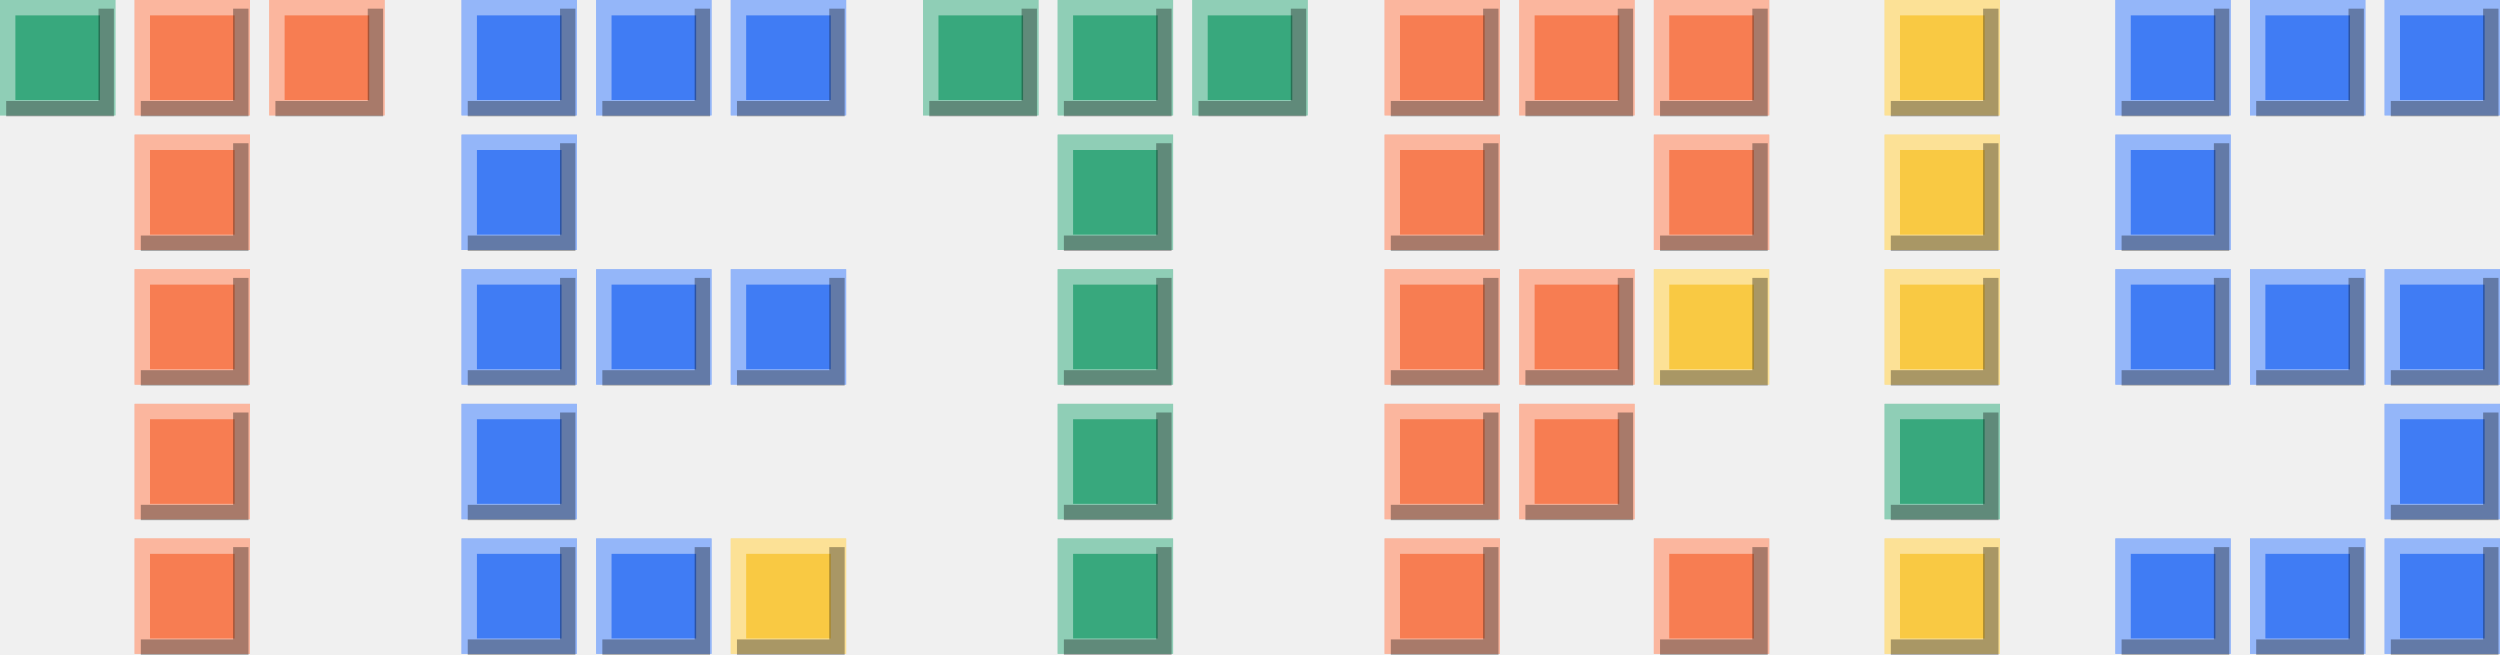
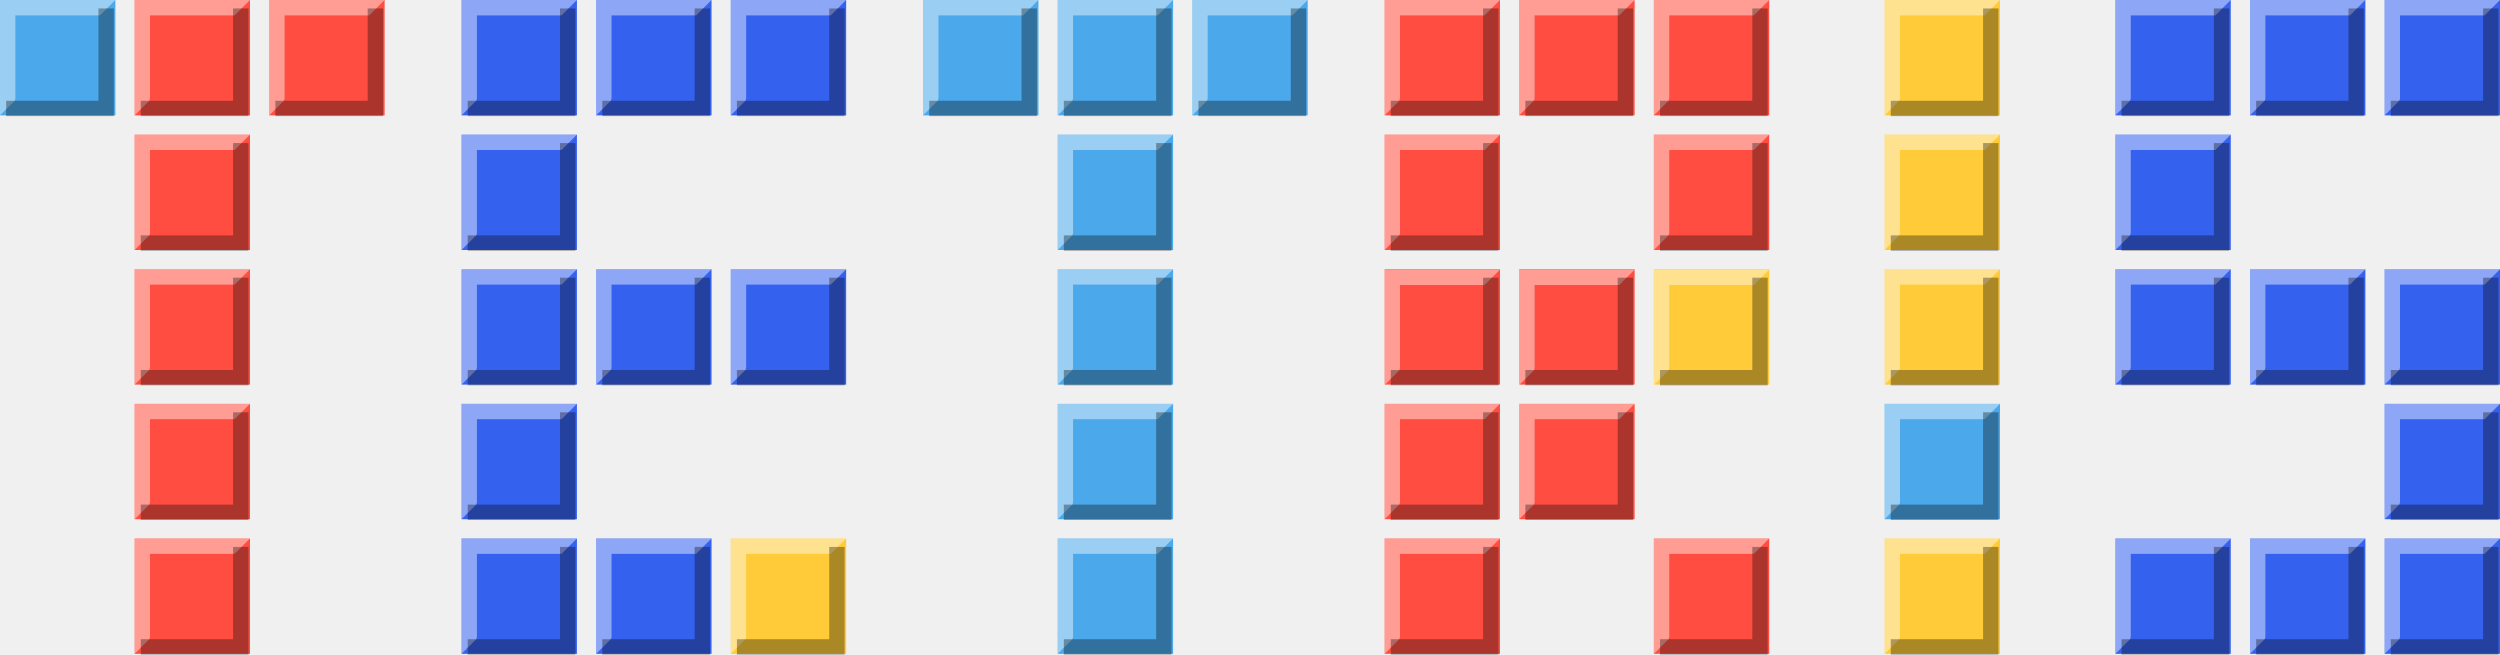
- <svg xmlns="http://www.w3.org/2000/svg" id="레이어_13" data-name="레이어 13" viewBox="0 0 650 170.24">
-   <defs>
-     <style>
- .cls-1{fill:#f77d52;}
- .cls-2{fill:#38a87d;}
- .cls-3{fill:#407cf4;}
- .cls-4{fill:#f9c943;}
- .cls-5{opacity:0.44;}
- .cls-6{fill:#fff;}
- .cls-7{opacity:0.75;}
- .cls-8{fill:none;stroke:#000;stroke-miterlimit:10;stroke-width:4px;}
+ <svg xmlns="http://www.w3.org/2000/svg" version="1.1" id="레이어_13" x="0px" y="0px" viewBox="0 0 650 170.2" style="enable-background:new 0 0 650 170.2;" xml:space="preserve">
+   <style type="text/css">
+ 	.st0{fill:#FF4E41;}
+ 	.st1{fill:#4BA8EA;}
+ 	.st2{fill:#FFCB39;}
+ 	.st3{fill:#3561EF;}
+ 	.st4{opacity:0.44;}
+ 	.st5{fill:#FFFFFF;}
+ 	.st6{opacity:0.75;}
+ 	.st7{fill:none;stroke:#000000;stroke-width:4;stroke-miterlimit:10;}
</style>
-   </defs>
-   <rect class="cls-1" x="35" width="30" height="30" />
-   <rect class="cls-2" width="30" height="30" />
-   <rect class="cls-1" x="70" width="30" height="30" />
-   <rect class="cls-1" x="35" y="35" width="30" height="30" />
-   <rect class="cls-1" x="35" y="70" width="30" height="30" />
-   <rect class="cls-1" x="35" y="105" width="30" height="30" />
-   <rect class="cls-1" x="35" y="140" width="30" height="30" />
-   <rect class="cls-3" x="155" width="30" height="30" />
-   <rect class="cls-3" x="120" width="30" height="30" />
-   <rect class="cls-3" x="190" width="30" height="30" />
-   <rect class="cls-3" x="155" y="70" width="30" height="30" />
-   <rect class="cls-3" x="190" y="70" width="30" height="30" />
-   <rect class="cls-3" x="155" y="140" width="30" height="30" />
-   <rect class="cls-4" x="190" y="140" width="30" height="30" />
-   <rect class="cls-3" x="120" y="35" width="30" height="30" />
-   <rect class="cls-3" x="120" y="70" width="30" height="30" />
-   <rect class="cls-3" x="120" y="105" width="30" height="30" />
-   <rect class="cls-3" x="120" y="140" width="30" height="30" />
-   <rect class="cls-2" x="275" width="30" height="30" />
-   <rect class="cls-2" x="240" width="30" height="30" />
-   <rect class="cls-2" x="310" width="30" height="30" />
-   <rect class="cls-2" x="275" y="35" width="30" height="30" />
-   <rect class="cls-2" x="275" y="70" width="30" height="30" />
-   <rect class="cls-2" x="275" y="105" width="30" height="30" />
-   <rect class="cls-2" x="275" y="140" width="30" height="30" />
-   <rect class="cls-1" x="395" width="30" height="30" />
-   <rect class="cls-1" x="360" width="30" height="30" />
-   <rect class="cls-1" x="430" width="30" height="30" />
-   <rect class="cls-1" x="430" y="35" width="30" height="30" />
-   <rect class="cls-1" x="395" y="70" width="30" height="30" />
-   <rect class="cls-4" x="430" y="70" width="30" height="30" />
-   <rect class="cls-1" x="395" y="105" width="30" height="30" />
-   <rect class="cls-1" x="430" y="140" width="30" height="30" />
-   <rect class="cls-1" x="360" y="35" width="30" height="30" />
-   <rect class="cls-1" x="360" y="70" width="30" height="30" />
-   <rect class="cls-1" x="360" y="105" width="30" height="30" />
-   <rect class="cls-1" x="360" y="140" width="30" height="30" />
-   <rect class="cls-4" x="490" width="30" height="30" />
-   <rect class="cls-4" x="490" y="35" width="30" height="30" />
-   <rect class="cls-4" x="490" y="70" width="30" height="30" />
-   <rect class="cls-2" x="490" y="105" width="30" height="30" />
-   <rect class="cls-4" x="490" y="140" width="30" height="30" />
-   <rect class="cls-3" x="585" width="30" height="30" />
-   <rect class="cls-3" x="550" width="30" height="30" />
-   <rect class="cls-3" x="620" width="30" height="30" />
-   <rect class="cls-3" x="585" y="70" width="30" height="30" />
-   <rect class="cls-3" x="620" y="70" width="30" height="30" />
-   <rect class="cls-3" x="585" y="140" width="30" height="30" />
-   <rect class="cls-3" x="620" y="140" width="30" height="30" />
-   <rect class="cls-3" x="550" y="35" width="30" height="30" />
-   <rect class="cls-3" x="550" y="70" width="30" height="30" />
-   <rect class="cls-3" x="620" y="105" width="30" height="30" />
-   <rect class="cls-3" x="550" y="140" width="30" height="30" />
-   <g class="cls-5">
-     <path class="cls-6" d="M74,21V43H52V21H74m4-4H48V47H78V17Z" transform="translate(-13 -17)" />
-   </g>
-   <g class="cls-5">
-     <path class="cls-6" d="M39,21V43H17V21H39m4-4H13V47H43V17Z" transform="translate(-13 -17)" />
-   </g>
-   <g class="cls-5">
-     <path class="cls-6" d="M109,21V43H87V21h22m4-4H83V47h30V17Z" transform="translate(-13 -17)" />
-   </g>
-   <g class="cls-5">
-     <path class="cls-6" d="M74,56V78H52V56H74m4-4H48V82H78V52Z" transform="translate(-13 -17)" />
-   </g>
-   <g class="cls-5">
-     <path class="cls-6" d="M74,91v22H52V91H74m4-4H48v30H78V87Z" transform="translate(-13 -17)" />
-   </g>
-   <g class="cls-5">
-     <path class="cls-6" d="M74,126v22H52V126H74m4-4H48v30H78V122Z" transform="translate(-13 -17)" />
-   </g>
-   <g class="cls-5">
-     <path class="cls-6" d="M74,161v22H52V161H74m4-4H48v30H78V157Z" transform="translate(-13 -17)" />
-   </g>
-   <g class="cls-5">
-     <path class="cls-6" d="M194,21V43H172V21h22m4-4H168V47h30V17Z" transform="translate(-13 -17)" />
-   </g>
-   <g class="cls-5">
-     <path class="cls-6" d="M159,21V43H137V21h22m4-4H133V47h30V17Z" transform="translate(-13 -17)" />
-   </g>
-   <g class="cls-5">
-     <path class="cls-6" d="M229,21V43H207V21h22m4-4H203V47h30V17Z" transform="translate(-13 -17)" />
-   </g>
-   <g class="cls-5">
-     <path class="cls-6" d="M194,91v22H172V91h22m4-4H168v30h30V87Z" transform="translate(-13 -17)" />
-   </g>
-   <g class="cls-5">
-     <path class="cls-6" d="M229,91v22H207V91h22m4-4H203v30h30V87Z" transform="translate(-13 -17)" />
-   </g>
-   <g class="cls-5">
-     <path class="cls-6" d="M194,161v22H172V161h22m4-4H168v30h30V157Z" transform="translate(-13 -17)" />
-   </g>
-   <g class="cls-5">
-     <path class="cls-6" d="M229,161v22H207V161h22m4-4H203v30h30V157Z" transform="translate(-13 -17)" />
-   </g>
-   <g class="cls-5">
-     <path class="cls-6" d="M159,56V78H137V56h22m4-4H133V82h30V52Z" transform="translate(-13 -17)" />
-   </g>
-   <g class="cls-5">
-     <path class="cls-6" d="M159,91v22H137V91h22m4-4H133v30h30V87Z" transform="translate(-13 -17)" />
-   </g>
-   <g class="cls-5">
-     <path class="cls-6" d="M159,126v22H137V126h22m4-4H133v30h30V122Z" transform="translate(-13 -17)" />
-   </g>
-   <g class="cls-5">
-     <path class="cls-6" d="M159,161v22H137V161h22m4-4H133v30h30V157Z" transform="translate(-13 -17)" />
-   </g>
-   <g class="cls-5">
-     <path class="cls-6" d="M314,21V43H292V21h22m4-4H288V47h30V17Z" transform="translate(-13 -17)" />
-   </g>
-   <g class="cls-5">
-     <path class="cls-6" d="M279,21V43H257V21h22m4-4H253V47h30V17Z" transform="translate(-13 -17)" />
-   </g>
-   <g class="cls-5">
-     <path class="cls-6" d="M349,21V43H327V21h22m4-4H323V47h30V17Z" transform="translate(-13 -17)" />
-   </g>
-   <g class="cls-5">
-     <path class="cls-6" d="M314,56V78H292V56h22m4-4H288V82h30V52Z" transform="translate(-13 -17)" />
-   </g>
-   <g class="cls-5">
-     <path class="cls-6" d="M314,91v22H292V91h22m4-4H288v30h30V87Z" transform="translate(-13 -17)" />
-   </g>
-   <g class="cls-5">
-     <path class="cls-6" d="M314,126v22H292V126h22m4-4H288v30h30V122Z" transform="translate(-13 -17)" />
-   </g>
-   <g class="cls-5">
-     <path class="cls-6" d="M314,161v22H292V161h22m4-4H288v30h30V157Z" transform="translate(-13 -17)" />
-   </g>
-   <g class="cls-5">
-     <path class="cls-6" d="M434,21V43H412V21h22m4-4H408V47h30V17Z" transform="translate(-13 -17)" />
-   </g>
-   <g class="cls-5">
-     <path class="cls-6" d="M399,21V43H377V21h22m4-4H373V47h30V17Z" transform="translate(-13 -17)" />
-   </g>
-   <g class="cls-5">
-     <path class="cls-6" d="M469,21V43H447V21h22m4-4H443V47h30V17Z" transform="translate(-13 -17)" />
-   </g>
-   <g class="cls-5">
-     <path class="cls-6" d="M469,56V78H447V56h22m4-4H443V82h30V52Z" transform="translate(-13 -17)" />
-   </g>
-   <g class="cls-5">
-     <path class="cls-6" d="M434,91v22H412V91h22m4-4H408v30h30V87Z" transform="translate(-13 -17)" />
-   </g>
-   <g class="cls-5">
-     <path class="cls-6" d="M469,91v22H447V91h22m4-4H443v30h30V87Z" transform="translate(-13 -17)" />
-   </g>
-   <g class="cls-5">
-     <path class="cls-6" d="M434,126v22H412V126h22m4-4H408v30h30V122Z" transform="translate(-13 -17)" />
-   </g>
-   <g class="cls-5">
-     <path class="cls-6" d="M469,161v22H447V161h22m4-4H443v30h30V157Z" transform="translate(-13 -17)" />
-   </g>
-   <g class="cls-5">
-     <path class="cls-6" d="M399,56V78H377V56h22m4-4H373V82h30V52Z" transform="translate(-13 -17)" />
-   </g>
-   <g class="cls-5">
-     <path class="cls-6" d="M399,91v22H377V91h22m4-4H373v30h30V87Z" transform="translate(-13 -17)" />
-   </g>
-   <g class="cls-5">
-     <path class="cls-6" d="M399,126v22H377V126h22m4-4H373v30h30V122Z" transform="translate(-13 -17)" />
-   </g>
-   <g class="cls-5">
-     <path class="cls-6" d="M399,161v22H377V161h22m4-4H373v30h30V157Z" transform="translate(-13 -17)" />
-   </g>
-   <g class="cls-5">
-     <path class="cls-6" d="M529,21V43H507V21h22m4-4H503V47h30V17Z" transform="translate(-13 -17)" />
-   </g>
-   <g class="cls-5">
-     <path class="cls-6" d="M529,56V78H507V56h22m4-4H503V82h30V52Z" transform="translate(-13 -17)" />
-   </g>
-   <g class="cls-5">
-     <path class="cls-6" d="M529,91v22H507V91h22m4-4H503v30h30V87Z" transform="translate(-13 -17)" />
-   </g>
-   <g class="cls-5">
-     <path class="cls-6" d="M529,126v22H507V126h22m4-4H503v30h30V122Z" transform="translate(-13 -17)" />
-   </g>
-   <g class="cls-5">
-     <path class="cls-6" d="M529,161v22H507V161h22m4-4H503v30h30V157Z" transform="translate(-13 -17)" />
-   </g>
-   <g class="cls-5">
-     <path class="cls-6" d="M624,21V43H602V21h22m4-4H598V47h30V17Z" transform="translate(-13 -17)" />
-   </g>
-   <g class="cls-5">
-     <path class="cls-6" d="M589,21V43H567V21h22m4-4H563V47h30V17Z" transform="translate(-13 -17)" />
-   </g>
-   <g class="cls-5">
-     <path class="cls-6" d="M659,21V43H637V21h22m4-4H633V47h30V17Z" transform="translate(-13 -17)" />
-   </g>
-   <g class="cls-5">
-     <path class="cls-6" d="M624,91v22H602V91h22m4-4H598v30h30V87Z" transform="translate(-13 -17)" />
-   </g>
-   <g class="cls-5">
-     <path class="cls-6" d="M659,91v22H637V91h22m4-4H633v30h30V87Z" transform="translate(-13 -17)" />
-   </g>
-   <g class="cls-5">
-     <path class="cls-6" d="M624,161v22H602V161h22m4-4H598v30h30V157Z" transform="translate(-13 -17)" />
-   </g>
-   <g class="cls-5">
-     <path class="cls-6" d="M659,161v22H637V161h22m4-4H633v30h30V157Z" transform="translate(-13 -17)" />
-   </g>
-   <g class="cls-5">
-     <path class="cls-6" d="M589,56V78H567V56h22m4-4H563V82h30V52Z" transform="translate(-13 -17)" />
-   </g>
-   <g class="cls-5">
-     <path class="cls-6" d="M589,91v22H567V91h22m4-4H563v30h30V87Z" transform="translate(-13 -17)" />
-   </g>
-   <g class="cls-5">
-     <path class="cls-6" d="M659,126v22H637V126h22m4-4H633v30h30V122Z" transform="translate(-13 -17)" />
-   </g>
-   <g class="cls-5">
-     <path class="cls-6" d="M589,161v22H567V161h22m4-4H563v30h30V157Z" transform="translate(-13 -17)" />
-   </g>
-   <g class="cls-7">
-     <g class="cls-5">
-       <polyline class="cls-8" points="27.61 2.25 27.61 28.25 1.61 28.25" />
-     </g>
-     <g class="cls-5">
-       <polyline class="cls-8" points="62.61 2.25 62.61 28.25 36.61 28.25" />
-     </g>
-     <g class="cls-5">
-       <polyline class="cls-8" points="62.61 37.24 62.61 63.24 36.61 63.24" />
-     </g>
-     <g class="cls-5">
-       <polyline class="cls-8" points="62.61 72.25 62.61 98.25 36.61 98.25" />
-     </g>
-     <g class="cls-5">
-       <polyline class="cls-8" points="62.61 107.25 62.61 133.25 36.61 133.25" />
-     </g>
-     <g class="cls-5">
-       <polyline class="cls-8" points="62.61 142.25 62.61 168.25 36.61 168.25" />
-     </g>
-     <g class="cls-5">
-       <polyline class="cls-8" points="97.61 2.25 97.61 28.25 71.61 28.25" />
-     </g>
-     <g class="cls-5">
-       <polyline class="cls-8" points="267.61 2.25 267.61 28.25 241.61 28.25" />
-     </g>
-     <g class="cls-5">
-       <polyline class="cls-8" points="302.61 2.25 302.61 28.25 276.61 28.25" />
-     </g>
-     <g class="cls-5">
-       <polyline class="cls-8" points="302.61 37.24 302.61 63.24 276.61 63.24" />
-     </g>
-     <g class="cls-5">
-       <polyline class="cls-8" points="302.61 72.25 302.61 98.25 276.61 98.25" />
-     </g>
-     <g class="cls-5">
-       <polyline class="cls-8" points="302.61 107.25 302.61 133.25 276.61 133.25" />
-     </g>
-     <g class="cls-5">
-       <polyline class="cls-8" points="302.61 142.25 302.61 168.25 276.61 168.25" />
-     </g>
-     <g class="cls-5">
-       <polyline class="cls-8" points="517.61 2.25 517.61 28.25 491.61 28.25" />
-     </g>
-     <g class="cls-5">
-       <polyline class="cls-8" points="517.61 37.24 517.61 63.24 491.61 63.24" />
-     </g>
-     <g class="cls-5">
-       <polyline class="cls-8" points="517.61 72.25 517.61 98.25 491.61 98.25" />
-     </g>
-     <g class="cls-5">
-       <polyline class="cls-8" points="517.61 107.25 517.61 133.25 491.61 133.25" />
-     </g>
-     <g class="cls-5">
-       <polyline class="cls-8" points="517.61 142.25 517.61 168.25 491.61 168.25" />
-     </g>
-     <g class="cls-5">
-       <polyline class="cls-8" points="337.61 2.25 337.61 28.25 311.61 28.25" />
-     </g>
-     <g class="cls-5">
-       <polyline class="cls-8" points="147.61 2.25 147.61 28.25 121.61 28.25" />
-       <polyline class="cls-8" points="147.61 37.24 147.61 63.24 121.61 63.24" />
-       <polyline class="cls-8" points="147.61 107.25 147.61 133.25 121.61 133.25" />
-     </g>
-     <g class="cls-5">
-       <polyline class="cls-8" points="182.61 2.25 182.61 28.25 156.61 28.25" />
-     </g>
-     <g class="cls-5">
-       <polyline class="cls-8" points="217.61 2.25 217.61 28.25 191.61 28.25" />
-     </g>
-     <g class="cls-5">
-       <polyline class="cls-8" points="147.61 72.25 147.61 98.25 121.61 98.25" />
-     </g>
-     <g class="cls-5">
-       <polyline class="cls-8" points="182.61 72.25 182.61 98.25 156.61 98.25" />
-     </g>
-     <g class="cls-5">
-       <polyline class="cls-8" points="217.61 72.25 217.61 98.25 191.61 98.25" />
-     </g>
-     <g class="cls-5">
-       <polyline class="cls-8" points="147.61 142.25 147.61 168.25 121.61 168.25" />
-     </g>
-     <g class="cls-5">
-       <polyline class="cls-8" points="182.61 142.25 182.61 168.25 156.61 168.25" />
-     </g>
-     <g class="cls-5">
-       <polyline class="cls-8" points="217.61 142.25 217.61 168.25 191.61 168.25" />
-     </g>
-     <g class="cls-5">
-       <polyline class="cls-8" points="387.61 2.25 387.61 28.25 361.61 28.25" />
-       <polyline class="cls-8" points="387.61 37.24 387.61 63.24 361.61 63.24" />
-       <polyline class="cls-8" points="387.61 107.25 387.61 133.25 361.61 133.25" />
-     </g>
-     <g class="cls-5">
-       <polyline class="cls-8" points="422.61 2.25 422.61 28.25 396.61 28.25" />
-     </g>
-     <g class="cls-5">
-       <polyline class="cls-8" points="457.61 2.25 457.61 28.25 431.61 28.25" />
-     </g>
-     <g class="cls-5">
-       <polyline class="cls-8" points="387.61 72.25 387.61 98.25 361.61 98.25" />
-     </g>
-     <g class="cls-5">
-       <polyline class="cls-8" points="422.61 72.25 422.61 98.25 396.61 98.25" />
-     </g>
-     <g class="cls-5">
-       <polyline class="cls-8" points="457.61 72.25 457.61 98.25 431.61 98.25" />
-     </g>
-     <g class="cls-5">
-       <polyline class="cls-8" points="457.61 37.24 457.61 63.24 431.61 63.24" />
-     </g>
-     <g class="cls-5">
-       <polyline class="cls-8" points="387.61 142.25 387.61 168.25 361.61 168.25" />
-     </g>
-     <g class="cls-5">
-       <polyline class="cls-8" points="422.61 107.25 422.61 133.25 396.61 133.25" />
-     </g>
-     <g class="cls-5">
-       <polyline class="cls-8" points="457.61 142.25 457.61 168.25 431.61 168.25" />
-     </g>
-     <g class="cls-5">
-       <polyline class="cls-8" points="577.61 2.25 577.61 28.25 551.61 28.25" />
-       <polyline class="cls-8" points="577.61 37.24 577.61 63.24 551.61 63.24" />
-       <polyline class="cls-8" points="647.61 107.25 647.61 133.25 621.61 133.25" />
-     </g>
-     <g class="cls-5">
-       <polyline class="cls-8" points="612.61 2.25 612.61 28.25 586.61 28.25" />
-     </g>
-     <g class="cls-5">
-       <polyline class="cls-8" points="647.61 2.25 647.61 28.25 621.61 28.25" />
-     </g>
-     <g class="cls-5">
-       <polyline class="cls-8" points="577.61 72.25 577.61 98.25 551.61 98.25" />
-     </g>
-     <g class="cls-5">
-       <polyline class="cls-8" points="612.61 72.25 612.61 98.25 586.61 98.25" />
-     </g>
-     <g class="cls-5">
-       <polyline class="cls-8" points="647.61 72.25 647.61 98.25 621.61 98.25" />
-     </g>
-     <g class="cls-5">
-       <polyline class="cls-8" points="577.61 142.25 577.61 168.25 551.61 168.25" />
-     </g>
-     <g class="cls-5">
-       <polyline class="cls-8" points="612.61 142.25 612.61 168.25 586.61 168.25" />
-     </g>
-     <g class="cls-5">
-       <polyline class="cls-8" points="647.61 142.25 647.61 168.25 621.61 168.25" />
+   <g>
+     <rect x="35" class="st0" width="30" height="30" />
+     <rect x="70" class="st0" width="30" height="30" />
+     <rect x="35" y="35" class="st0" width="30" height="30" />
+     <rect x="35" y="70" class="st0" width="30" height="30" />
+     <rect x="35" y="105" class="st0" width="30" height="30" />
+     <rect x="35" y="140" class="st0" width="30" height="30" />
+     <rect x="395" class="st0" width="30" height="30" />
+     <rect x="360" class="st0" width="30" height="30" />
+     <rect x="430" class="st0" width="30" height="30" />
+     <rect x="430" y="35" class="st0" width="30" height="30" />
+     <rect x="395" y="70" class="st0" width="30" height="30" />
+     <rect x="395" y="105" class="st0" width="30" height="30" />
+     <rect x="430" y="140" class="st0" width="30" height="30" />
+     <rect x="360" y="35" class="st0" width="30" height="30" />
+     <rect x="360" y="70" class="st0" width="30" height="30" />
+     <rect x="360" y="105" class="st0" width="30" height="30" />
+     <rect x="360" y="140" class="st0" width="30" height="30" />
+   </g>
+   <g>
+     <rect class="st1" width="30" height="30" />
+     <rect x="275" class="st1" width="30" height="30" />
+     <rect x="240" class="st1" width="30" height="30" />
+     <rect x="310" class="st1" width="30" height="30" />
+     <rect x="275" y="35" class="st1" width="30" height="30" />
+     <rect x="275" y="70" class="st1" width="30" height="30" />
+     <rect x="275" y="105" class="st1" width="30" height="30" />
+     <rect x="275" y="140" class="st1" width="30" height="30" />
+     <rect x="490" y="105" class="st1" width="30" height="30" />
+   </g>
+   <g>
+     <rect x="190" y="140" class="st2" width="30" height="30" />
+     <rect x="430" y="70" class="st2" width="30" height="30" />
+     <rect x="490" class="st2" width="30" height="30" />
+     <rect x="490" y="35" class="st2" width="30" height="30" />
+     <rect x="490" y="70" class="st2" width="30" height="30" />
+     <rect x="490" y="140" class="st2" width="30" height="30" />
+   </g>
+   <g>
+     <rect x="155" class="st3" width="30" height="30" />
+     <rect x="120" class="st3" width="30" height="30" />
+     <rect x="190" class="st3" width="30" height="30" />
+     <rect x="155" y="70" class="st3" width="30" height="30" />
+     <rect x="190" y="70" class="st3" width="30" height="30" />
+     <rect x="155" y="140" class="st3" width="30" height="30" />
+     <rect x="120" y="35" class="st3" width="30" height="30" />
+     <rect x="120" y="70" class="st3" width="30" height="30" />
+     <rect x="120" y="105" class="st3" width="30" height="30" />
+     <rect x="120" y="140" class="st3" width="30" height="30" />
+     <rect x="585" class="st3" width="30" height="30" />
+     <rect x="550" class="st3" width="30" height="30" />
+     <rect x="620" class="st3" width="30" height="30" />
+     <rect x="585" y="70" class="st3" width="30" height="30" />
+     <rect x="620" y="70" class="st3" width="30" height="30" />
+     <rect x="585" y="140" class="st3" width="30" height="30" />
+     <rect x="620" y="140" class="st3" width="30" height="30" />
+     <rect x="550" y="35" class="st3" width="30" height="30" />
+     <rect x="550" y="70" class="st3" width="30" height="30" />
+     <rect x="620" y="105" class="st3" width="30" height="30" />
+     <rect x="550" y="140" class="st3" width="30" height="30" />
+   </g>
+   <g class="st4">
+     <path class="st5" d="M0,0v30l3.9-3.9c0-0.2,0-0.3,0.1-0.5V4h22l4-4H0z" />
+     <path class="st5" d="M26,26" />
+   </g>
+   <g class="st4">
+     <path class="st5" d="M35,0v30l3.9-3.9c0-0.2,0-0.3,0.1-0.5V4h22l4-4H35z" />
+     <path class="st5" d="M61,26" />
+   </g>
+   <g class="st4">
+     <path class="st5" d="M35,35v30l3.9-3.9c0-0.2,0-0.3,0.1-0.5V39h22l4-4H35z" />
+     <path class="st5" d="M61,61" />
+   </g>
+   <g class="st4">
+     <path class="st5" d="M120,35v30l3.9-3.9c0-0.2,0-0.3,0.1-0.5V39h22l4-4H120z" />
+     <path class="st5" d="M146,61" />
+   </g>
+   <g class="st4">
+     <path class="st5" d="M120,105v30l3.9-3.9c0-0.2,0-0.3,0.1-0.5V109h22l4-4H120z" />
+     <path class="st5" d="M146,131" />
+   </g>
+   <g class="st4">
+     <path class="st5" d="M35,70v30l3.9-3.9c0-0.2,0-0.3,0.1-0.5V74h22l4-4H35z" />
+     <path class="st5" d="M61,96" />
+   </g>
+   <g class="st4">
+     <path class="st5" d="M35,105v30l3.9-3.9c0-0.2,0-0.3,0.1-0.5V109h22l4-4H35z" />
+     <path class="st5" d="M61,131" />
+   </g>
+   <g class="st4">
+     <path class="st5" d="M35,140v30l3.9-3.9c0-0.2,0-0.3,0.1-0.5V144h22l4-4H35z" />
+     <path class="st5" d="M61,166" />
+   </g>
+   <g class="st4">
+     <path class="st5" d="M275,0v30l3.9-3.9c0-0.2,0-0.3,0.1-0.5V4h22l4-4H275z" />
+     <path class="st5" d="M301,26" />
+   </g>
+   <g class="st4">
+     <path class="st5" d="M275,35v30l3.9-3.9c0-0.2,0-0.3,0.1-0.5V39h22l4-4H275z" />
+     <path class="st5" d="M301,61" />
+   </g>
+   <g class="st4">
+     <path class="st5" d="M275,70v30l3.9-3.9c0-0.2,0-0.3,0.1-0.5V74h22l4-4H275z" />
+     <path class="st5" d="M301,96" />
+   </g>
+   <g class="st4">
+     <path class="st5" d="M275,105v30l3.9-3.9c0-0.2,0-0.3,0.1-0.5V109h22l4-4H275z" />
+     <path class="st5" d="M301,131" />
+   </g>
+   <g class="st4">
+     <path class="st5" d="M275,140v30l3.9-3.9c0-0.2,0-0.3,0.1-0.5V144h22l4-4H275z" />
+     <path class="st5" d="M301,166" />
+   </g>
+   <g class="st4">
+     <path class="st5" d="M490,0v30l3.9-3.9c0-0.2,0-0.3,0.1-0.5V4h22l4-4H490z" />
+     <path class="st5" d="M516,26" />
+   </g>
+   <g class="st4">
+     <path class="st5" d="M490,35v30l3.9-3.9c0-0.2,0-0.3,0.1-0.5V39h22l4-4H490z" />
+     <path class="st5" d="M516,61" />
+   </g>
+   <g class="st4">
+     <path class="st5" d="M490,70v30l3.9-3.9c0-0.2,0-0.3,0.1-0.5V74h22l4-4H490z" />
+     <path class="st5" d="M516,96" />
+   </g>
+   <g class="st4">
+     <path class="st5" d="M490,105v30l3.9-3.9c0-0.2,0-0.3,0.1-0.5V109h22l4-4H490z" />
+     <path class="st5" d="M516,131" />
+   </g>
+   <g class="st4">
+     <path class="st5" d="M490,140v30l3.9-3.9c0-0.2,0-0.3,0.1-0.5V144h22l4-4H490z" />
+     <path class="st5" d="M516,166" />
+   </g>
+   <g class="st4">
+     <path class="st5" d="M70,0v30l3.9-3.9c0-0.2,0-0.3,0.1-0.5V4h22l4-4H70z" />
+     <path class="st5" d="M96,26" />
+   </g>
+   <g class="st4">
+     <path class="st5" d="M120,0v30l3.9-3.9c0-0.2,0-0.3,0.1-0.5V4h22l4-4H120z" />
+     <path class="st5" d="M146,26" />
+   </g>
+   <g class="st4">
+     <path class="st5" d="M155,0v30l3.9-3.9c0-0.2,0-0.3,0.1-0.5V4h22l4-4H155z" />
+     <path class="st5" d="M181,26" />
+   </g>
+   <g class="st4">
+     <path class="st5" d="M190,0v30l3.9-3.9c0-0.2,0-0.3,0.1-0.5V4h22l4-4H190z" />
+     <path class="st5" d="M216,26" />
+   </g>
+   <g class="st4">
+     <path class="st5" d="M120,70v30l3.9-3.9c0-0.2,0-0.3,0.1-0.5V74h22l4-4H120z" />
+     <path class="st5" d="M146,96" />
+   </g>
+   <g class="st4">
+     <path class="st5" d="M155,70v30l3.9-3.9c0-0.2,0-0.3,0.1-0.5V74h22l4-4H155z" />
+     <path class="st5" d="M181,96" />
+   </g>
+   <g class="st4">
+     <path class="st5" d="M190,70v30l3.9-3.9c0-0.2,0-0.3,0.1-0.5V74h22l4-4H190z" />
+     <path class="st5" d="M216,96" />
+   </g>
+   <g class="st4">
+     <path class="st5" d="M120,140v30l3.9-3.9c0-0.2,0-0.3,0.1-0.5V144h22l4-4H120z" />
+     <path class="st5" d="M146,166" />
+   </g>
+   <g class="st4">
+     <path class="st5" d="M155,140v30l3.9-3.9c0-0.2,0-0.3,0.1-0.5V144h22l4-4H155z" />
+     <path class="st5" d="M181,166" />
+   </g>
+   <g class="st4">
+     <path class="st5" d="M190,140v30l3.9-3.9c0-0.2,0-0.3,0.1-0.5V144h22l4-4H190z" />
+     <path class="st5" d="M216,166" />
+   </g>
+   <g class="st4">
+     <path class="st5" d="M360,70.1v30l3.9-3.9c0-0.2,0-0.3,0.1-0.5V74.1h22l4-4H360z" />
+     <path class="st5" d="M386,96.1" />
+   </g>
+   <g class="st4">
+     <path class="st5" d="M360,35v30l3.9-3.9c0-0.2,0-0.3,0.1-0.5V39h22l4-4H360z" />
+     <path class="st5" d="M386,61" />
+   </g>
+   <g class="st4">
+     <path class="st5" d="M550,35v30l3.9-3.9c0-0.2,0-0.3,0.1-0.5V39h22l4-4H550z" />
+     <path class="st5" d="M576,61" />
+   </g>
+   <g class="st4">
+     <path class="st5" d="M620,105v30l3.9-3.9c0-0.2,0-0.3,0.1-0.5V109h22l4-4H620z" />
+     <path class="st5" d="M646,131" />
+   </g>
+   <g class="st4">
+     <path class="st5" d="M430,35v30l3.9-3.9c0-0.2,0-0.3,0.1-0.5V39h22l4-4H430z" />
+     <path class="st5" d="M456,61" />
+   </g>
+   <g class="st4">
+     <path class="st5" d="M395,70.1v30l3.9-3.9c0-0.2,0-0.3,0.1-0.5V74.1h22l4-4H395z" />
+     <path class="st5" d="M421,96.1" />
+   </g>
+   <g class="st4">
+     <path class="st5" d="M360,105v30l3.9-3.9c0-0.2,0-0.3,0.1-0.5V109h22l4-4H360z" />
+     <path class="st5" d="M386,131" />
+   </g>
+   <g class="st4">
+     <path class="st5" d="M395,105v30l3.9-3.9c0-0.2,0-0.3,0.1-0.5V109h22l4-4H395z" />
+     <path class="st5" d="M421,131" />
+   </g>
+   <g class="st4">
+     <path class="st5" d="M430,70.1v30l3.9-3.9c0-0.2,0-0.3,0.1-0.5V74.1h22l4-4H430z" />
+     <path class="st5" d="M456,96.1" />
+   </g>
+   <g class="st4">
+     <path class="st5" d="M360,140v30l3.9-3.9c0-0.2,0-0.3,0.1-0.5V144h22l4-4H360z" />
+     <path class="st5" d="M386,166" />
+   </g>
+   <g class="st4">
+     <path class="st5" d="M430,140v30l3.9-3.9c0-0.2,0-0.3,0.1-0.5V144h22l4-4H430z" />
+     <path class="st5" d="M456,166" />
+   </g>
+   <g class="st4">
+     <path class="st5" d="M240,0v30l3.9-3.9c0-0.2,0-0.3,0.1-0.5V4h22l4-4H240z" />
+     <path class="st5" d="M266,26" />
+   </g>
+   <g class="st4">
+     <path class="st5" d="M310,0v30l3.9-3.9c0-0.2,0-0.3,0.1-0.5V4h22l4-4H310z" />
+     <path class="st5" d="M336,26" />
+   </g>
+   <g class="st4">
+     <path class="st5" d="M360,0v30l3.9-3.9c0-0.2,0-0.3,0.1-0.5V4h22l4-4H360z" />
+     <path class="st5" d="M386,26" />
+   </g>
+   <g class="st4">
+     <path class="st5" d="M395,0v30l3.9-3.9c0-0.2,0-0.3,0.1-0.5V4h22l4-4H395z" />
+     <path class="st5" d="M421,26" />
+   </g>
+   <g class="st4">
+     <path class="st5" d="M430,0v30l3.9-3.9c0-0.2,0-0.3,0.1-0.5V4h22l4-4H430z" />
+     <path class="st5" d="M456,26" />
+   </g>
+   <g class="st4">
+     <path class="st5" d="M550,0v30l3.9-3.9c0-0.2,0-0.3,0.1-0.5V4h22l4-4H550z" />
+     <path class="st5" d="M576,26" />
+   </g>
+   <g class="st4">
+     <path class="st5" d="M585,0v30l3.9-3.9c0-0.2,0-0.3,0.1-0.5V4h22l4-4H585z" />
+     <path class="st5" d="M611,26" />
+   </g>
+   <g class="st4">
+     <path class="st5" d="M620,0v30l3.9-3.9c0-0.2,0-0.3,0.1-0.5V4h22l4-4H620z" />
+     <path class="st5" d="M646,26" />
+   </g>
+   <g class="st4">
+     <path class="st5" d="M550,70v30l3.9-3.9c0-0.2,0-0.3,0.1-0.5V74h22l4-4H550z" />
+     <path class="st5" d="M576,96" />
+   </g>
+   <g class="st4">
+     <path class="st5" d="M585,70v30l3.9-3.9c0-0.2,0-0.3,0.1-0.5V74h22l4-4H585z" />
+     <path class="st5" d="M611,96" />
+   </g>
+   <g class="st4">
+     <path class="st5" d="M620,70v30l3.9-3.9c0-0.2,0-0.3,0.1-0.5V74h22l4-4H620z" />
+     <path class="st5" d="M646,96" />
+   </g>
+   <g class="st4">
+     <path class="st5" d="M550,140v30l3.9-3.9c0-0.2,0-0.3,0.1-0.5V144h22l4-4H550z" />
+     <path class="st5" d="M576,166" />
+   </g>
+   <g class="st4">
+     <path class="st5" d="M585,140v30l3.9-3.9c0-0.2,0-0.3,0.1-0.5V144h22l4-4H585z" />
+     <path class="st5" d="M611,166" />
+   </g>
+   <g class="st4">
+     <path class="st5" d="M620,140v30l3.9-3.9c0-0.2,0-0.3,0.1-0.5V144h22l4-4H620z" />
+     <path class="st5" d="M646,166" />
+   </g>
+   <g class="st6">
+     <g class="st4">
+       <polyline class="st7" points="27.6,2.2 27.6,28.2 1.6,28.2   " />
+     </g>
+     <g class="st4">
+       <polyline class="st7" points="62.6,2.2 62.6,28.2 36.6,28.2   " />
+     </g>
+     <g class="st4">
+       <polyline class="st7" points="62.6,37.2 62.6,63.2 36.6,63.2   " />
+     </g>
+     <g class="st4">
+       <polyline class="st7" points="62.6,72.2 62.6,98.2 36.6,98.2   " />
+     </g>
+     <g class="st4">
+       <polyline class="st7" points="62.6,107.2 62.6,133.2 36.6,133.2   " />
+     </g>
+     <g class="st4">
+       <polyline class="st7" points="62.6,142.2 62.6,168.2 36.6,168.2   " />
+     </g>
+     <g class="st4">
+       <polyline class="st7" points="97.6,2.2 97.6,28.2 71.6,28.2   " />
+     </g>
+     <g class="st4">
+       <polyline class="st7" points="267.6,2.2 267.6,28.2 241.6,28.2   " />
+     </g>
+     <g class="st4">
+       <polyline class="st7" points="302.6,2.2 302.6,28.2 276.6,28.2   " />
+     </g>
+     <g class="st4">
+       <polyline class="st7" points="302.6,37.2 302.6,63.2 276.6,63.2   " />
+     </g>
+     <g class="st4">
+       <polyline class="st7" points="302.6,72.2 302.6,98.2 276.6,98.2   " />
+     </g>
+     <g class="st4">
+       <polyline class="st7" points="302.6,107.2 302.6,133.2 276.6,133.2   " />
+     </g>
+     <g class="st4">
+       <polyline class="st7" points="302.6,142.2 302.6,168.2 276.6,168.2   " />
+     </g>
+     <g class="st4">
+       <polyline class="st7" points="517.6,2.2 517.6,28.2 491.6,28.2   " />
+     </g>
+     <g class="st4">
+       <polyline class="st7" points="517.6,37.2 517.6,63.2 491.6,63.2   " />
+     </g>
+     <g class="st4">
+       <polyline class="st7" points="517.6,72.2 517.6,98.2 491.6,98.2   " />
+     </g>
+     <g class="st4">
+       <polyline class="st7" points="517.6,107.2 517.6,133.2 491.6,133.2   " />
+     </g>
+     <g class="st4">
+       <polyline class="st7" points="517.6,142.2 517.6,168.2 491.6,168.2   " />
+     </g>
+     <g class="st4">
+       <polyline class="st7" points="337.6,2.2 337.6,28.2 311.6,28.2   " />
+     </g>
+     <g class="st4">
+       <polyline class="st7" points="147.6,2.2 147.6,28.2 121.6,28.2   " />
+       <polyline class="st7" points="147.6,37.2 147.6,63.2 121.6,63.2   " />
+       <polyline class="st7" points="147.6,107.2 147.6,133.2 121.6,133.2   " />
+     </g>
+     <g class="st4">
+       <polyline class="st7" points="182.6,2.2 182.6,28.2 156.6,28.2   " />
+     </g>
+     <g class="st4">
+       <polyline class="st7" points="217.6,2.2 217.6,28.2 191.6,28.2   " />
+     </g>
+     <g class="st4">
+       <polyline class="st7" points="147.6,72.2 147.6,98.2 121.6,98.2   " />
+     </g>
+     <g class="st4">
+       <polyline class="st7" points="182.6,72.2 182.6,98.2 156.6,98.2   " />
+     </g>
+     <g class="st4">
+       <polyline class="st7" points="217.6,72.2 217.6,98.2 191.6,98.2   " />
+     </g>
+     <g class="st4">
+       <polyline class="st7" points="147.6,142.2 147.6,168.2 121.6,168.2   " />
+     </g>
+     <g class="st4">
+       <polyline class="st7" points="182.6,142.2 182.6,168.2 156.6,168.2   " />
+     </g>
+     <g class="st4">
+       <polyline class="st7" points="217.6,142.2 217.6,168.2 191.6,168.2   " />
+     </g>
+     <g class="st4">
+       <polyline class="st7" points="387.6,2.2 387.6,28.2 361.6,28.2   " />
+       <polyline class="st7" points="387.6,37.2 387.6,63.2 361.6,63.2   " />
+       <polyline class="st7" points="387.6,107.2 387.6,133.2 361.6,133.2   " />
+     </g>
+     <g class="st4">
+       <polyline class="st7" points="422.6,2.2 422.6,28.2 396.6,28.2   " />
+     </g>
+     <g class="st4">
+       <polyline class="st7" points="457.6,2.2 457.6,28.2 431.6,28.2   " />
+     </g>
+     <g class="st4">
+       <polyline class="st7" points="387.6,72.2 387.6,98.2 361.6,98.2   " />
+     </g>
+     <g class="st4">
+       <polyline class="st7" points="422.6,72.2 422.6,98.2 396.6,98.2   " />
+     </g>
+     <g class="st4">
+       <polyline class="st7" points="457.6,72.2 457.6,98.2 431.6,98.2   " />
+     </g>
+     <g class="st4">
+       <polyline class="st7" points="457.6,37.2 457.6,63.2 431.6,63.2   " />
+     </g>
+     <g class="st4">
+       <polyline class="st7" points="387.6,142.2 387.6,168.2 361.6,168.2   " />
+     </g>
+     <g class="st4">
+       <polyline class="st7" points="422.6,107.2 422.6,133.2 396.6,133.2   " />
+     </g>
+     <g class="st4">
+       <polyline class="st7" points="457.6,142.2 457.6,168.2 431.6,168.2   " />
+     </g>
+     <g class="st4">
+       <polyline class="st7" points="577.6,2.2 577.6,28.2 551.6,28.2   " />
+       <polyline class="st7" points="577.6,37.2 577.6,63.2 551.6,63.2   " />
+       <polyline class="st7" points="647.6,107.2 647.6,133.2 621.6,133.2   " />
+     </g>
+     <g class="st4">
+       <polyline class="st7" points="612.6,2.2 612.6,28.2 586.6,28.2   " />
+     </g>
+     <g class="st4">
+       <polyline class="st7" points="647.6,2.2 647.6,28.2 621.6,28.2   " />
+     </g>
+     <g class="st4">
+       <polyline class="st7" points="577.6,72.2 577.6,98.2 551.6,98.2   " />
+     </g>
+     <g class="st4">
+       <polyline class="st7" points="612.6,72.2 612.6,98.2 586.6,98.2   " />
+     </g>
+     <g class="st4">
+       <polyline class="st7" points="647.6,72.2 647.6,98.2 621.6,98.2   " />
+     </g>
+     <g class="st4">
+       <polyline class="st7" points="577.6,142.2 577.6,168.2 551.6,168.2   " />
+     </g>
+     <g class="st4">
+       <polyline class="st7" points="612.6,142.2 612.6,168.2 586.6,168.2   " />
+     </g>
+     <g class="st4">
+       <polyline class="st7" points="647.6,142.2 647.6,168.2 621.6,168.2   " />
    </g>
  </g>
</svg>
